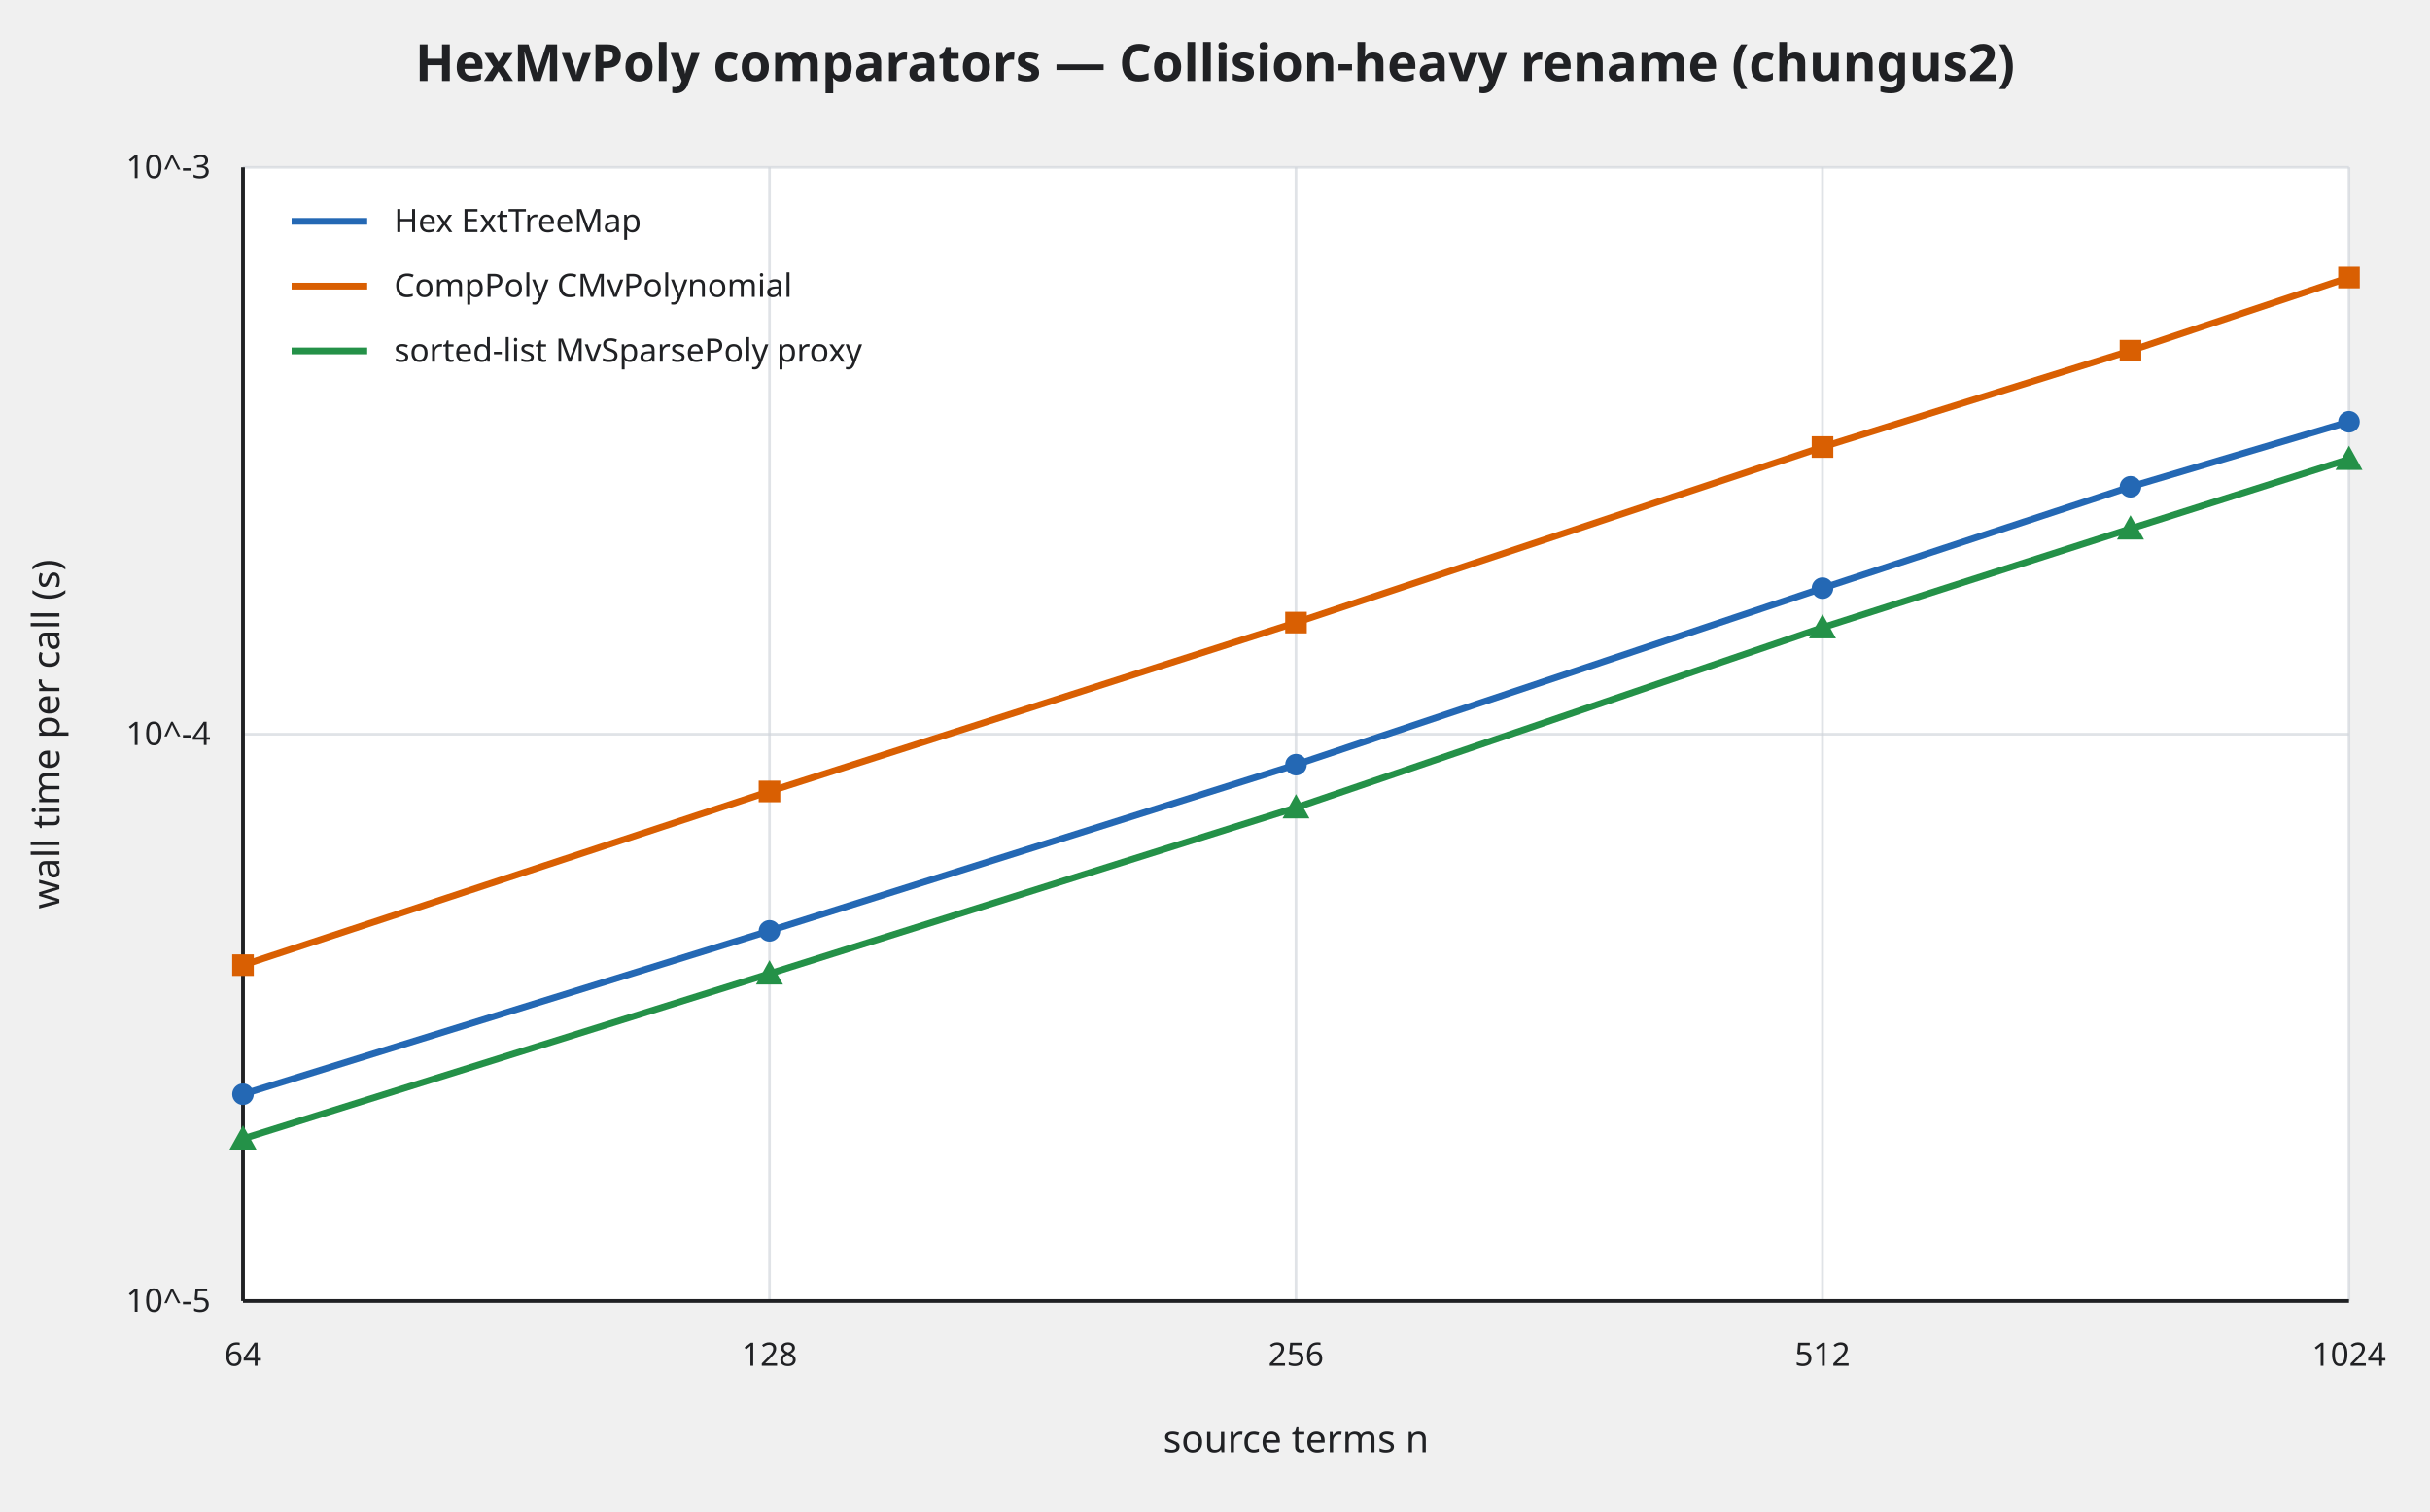
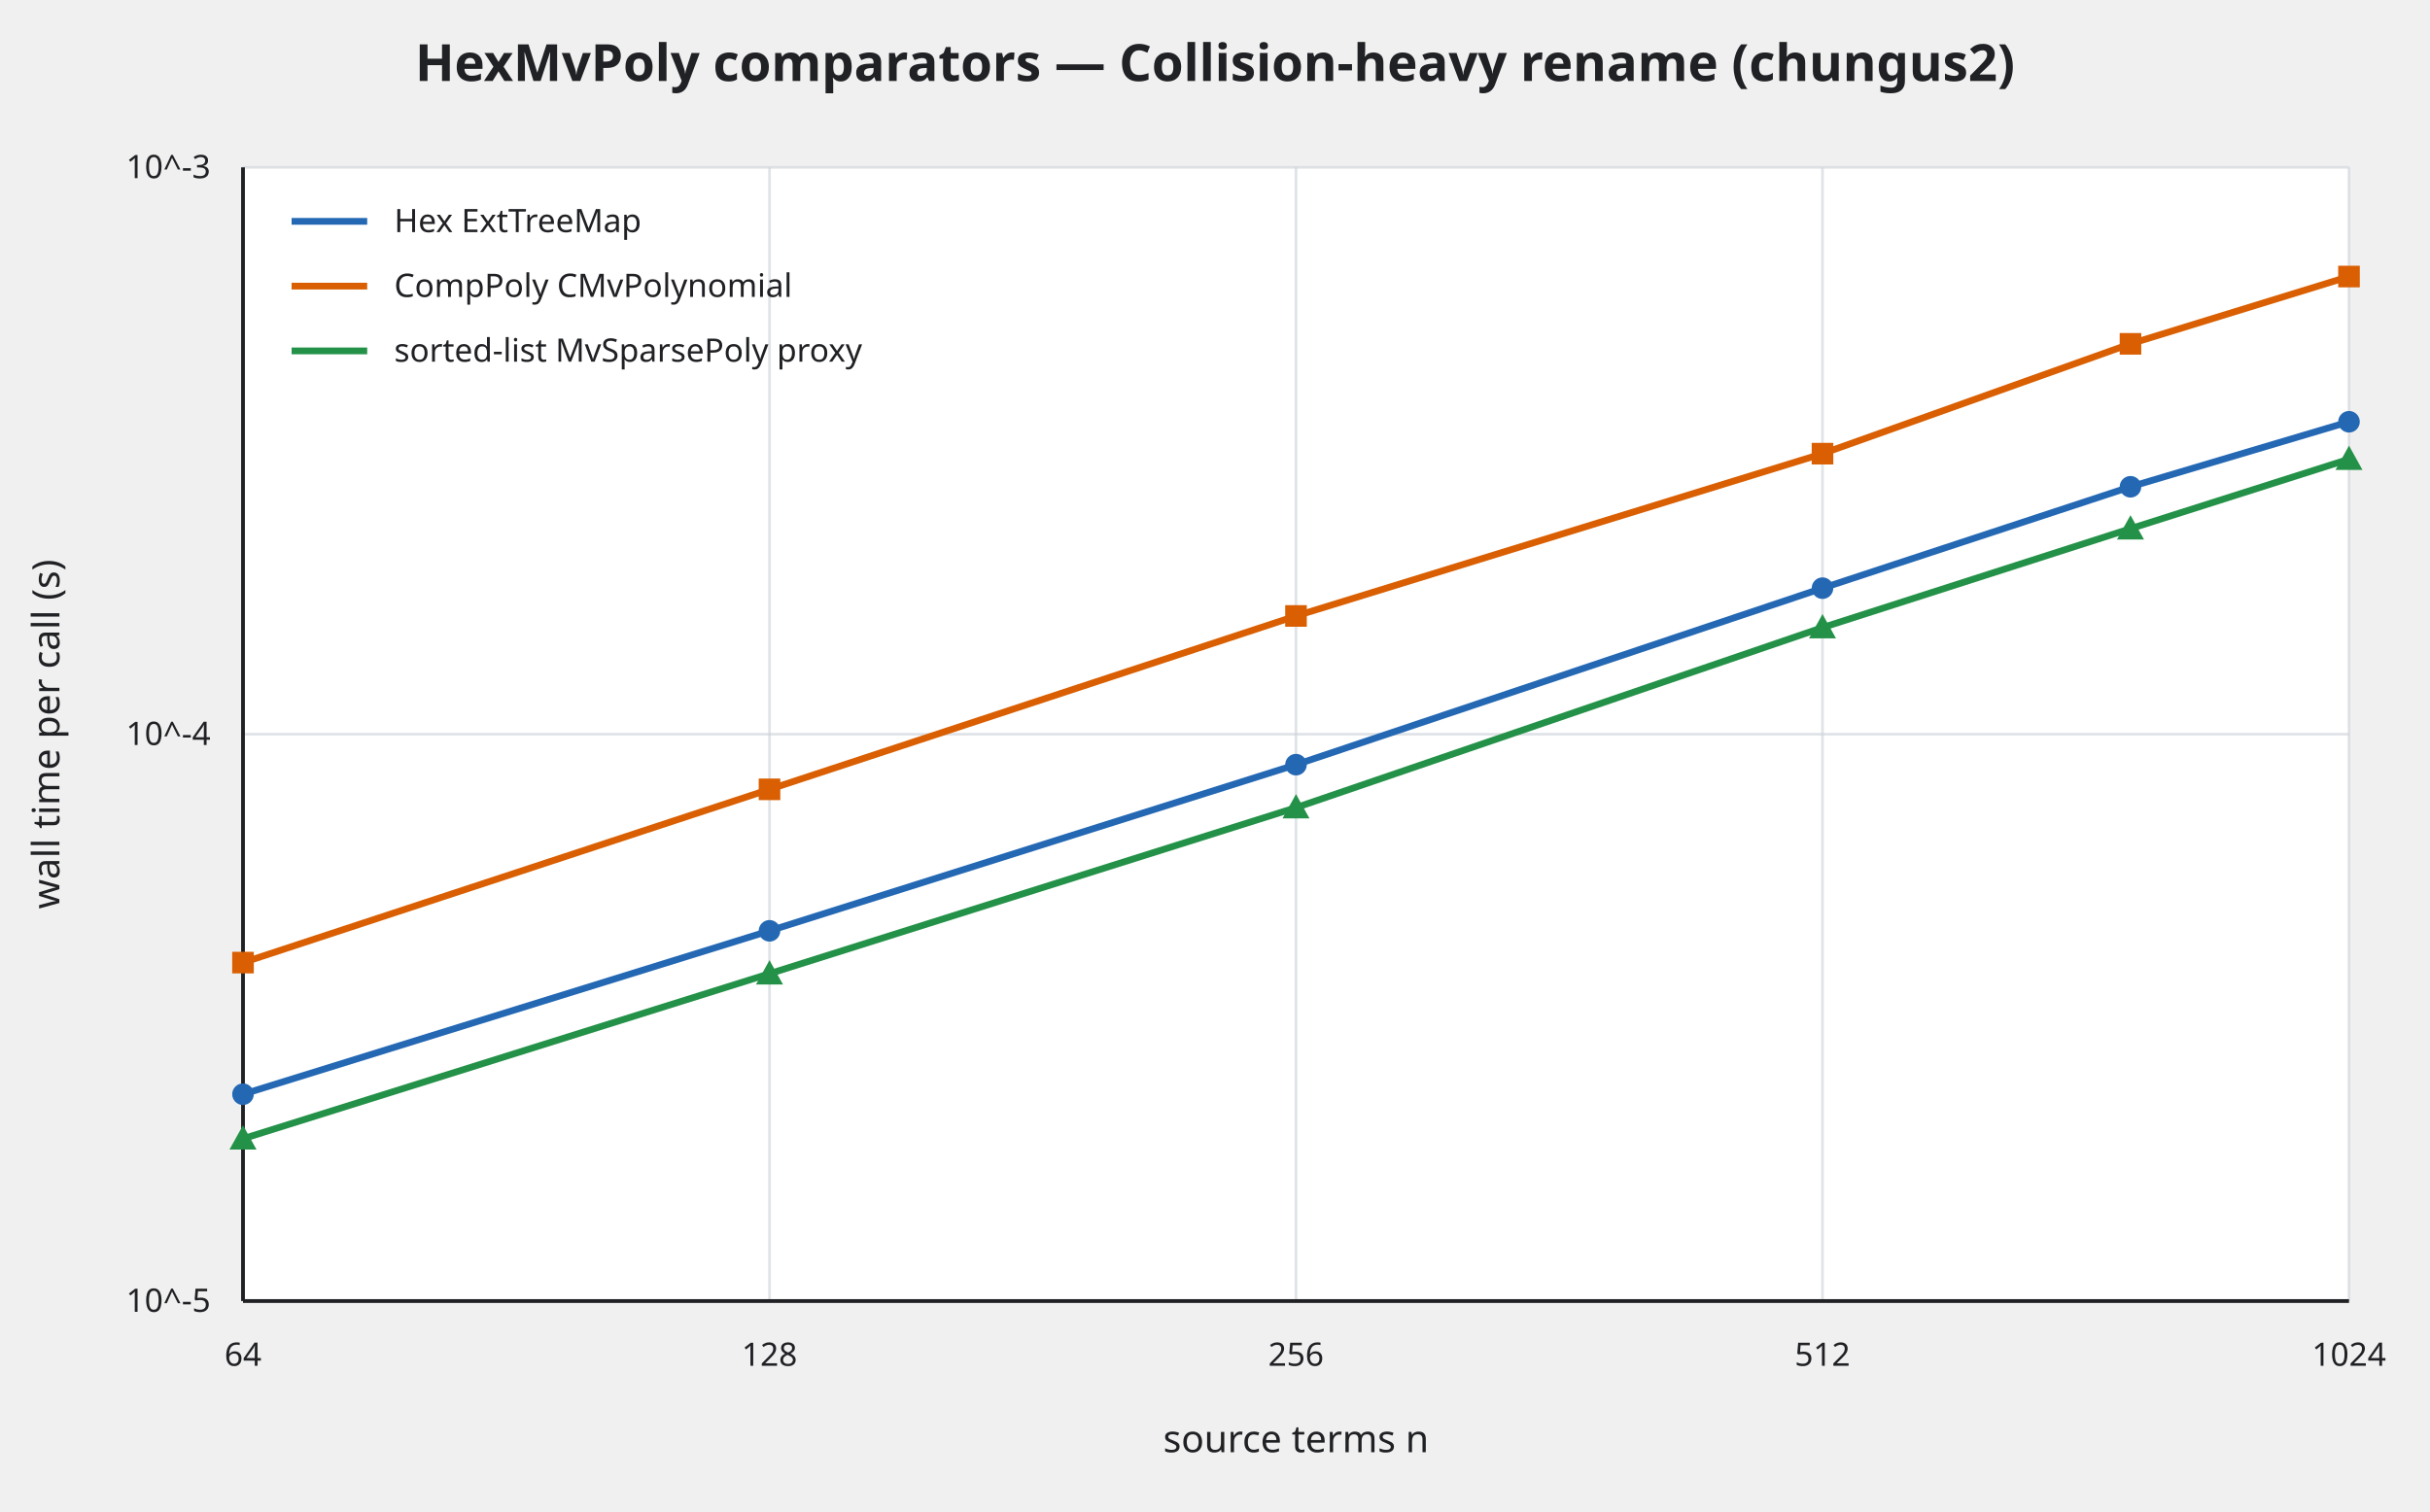
<svg xmlns="http://www.w3.org/2000/svg" width="900" height="560" viewBox="0 0 900 560">
  <style>
text { font-family: sans-serif; fill: #202124; }
.grid { stroke: #cfd4da; stroke-width: 1; opacity: 0.65; }
.axis { stroke: #202124; stroke-width: 1.4; }
.series { fill: none; stroke-width: 2.5; }
</style>
  <text x="450.0" y="30" text-anchor="middle" font-size="19" font-weight="600">HexMvPoly comparators — Collision-heavy rename (chungus2)</text>
  <rect x="90" y="62" width="780" height="420" fill="#ffffff" />
  <line class="grid" x1="90.00" y1="62" x2="90.00" y2="482" />
  <text x="90.00" y="506" text-anchor="middle" font-size="12">64</text>
  <line class="grid" x1="285.00" y1="62" x2="285.00" y2="482" />
  <text x="285.00" y="506" text-anchor="middle" font-size="12">128</text>
  <line class="grid" x1="480.00" y1="62" x2="480.00" y2="482" />
  <text x="480.00" y="506" text-anchor="middle" font-size="12">256</text>
  <line class="grid" x1="675.00" y1="62" x2="675.00" y2="482" />
  <text x="675.00" y="506" text-anchor="middle" font-size="12">512</text>
  <line class="grid" x1="870.00" y1="62" x2="870.00" y2="482" />
  <text x="870.00" y="506" text-anchor="middle" font-size="12">1024</text>
  <line class="grid" x1="90" y1="482.00" x2="870" y2="482.00" />
  <text x="78" y="486.00" text-anchor="end" font-size="12">10^-5</text>
  <line class="grid" x1="90" y1="272.00" x2="870" y2="272.00" />
  <text x="78" y="276.00" text-anchor="end" font-size="12">10^-4</text>
  <line class="grid" x1="90" y1="62.00" x2="870" y2="62.00" />
  <text x="78" y="66.00" text-anchor="end" font-size="12">10^-3</text>
  <line class="axis" x1="90" y1="482" x2="870" y2="482" />
  <line class="axis" x1="90" y1="62" x2="90" y2="482" />
  <text x="480.0" y="538" text-anchor="middle" font-size="14">source terms n</text>
  <text x="22" y="272.0" text-anchor="middle" font-size="14" transform="rotate(-90 22 272.0)">wall time per call (s)</text>
  <polyline class="series" stroke="#2468b4" points="90.00,405.38 285.00,344.85 480.00,283.29 675.00,217.90 789.07,180.34 870.00,156.25" />
  <circle cx="90.00" cy="405.38" r="4" fill="#2468b4" />
  <circle cx="285.00" cy="344.85" r="4" fill="#2468b4" />
  <circle cx="480.00" cy="283.29" r="4" fill="#2468b4" />
  <circle cx="675.00" cy="217.90" r="4" fill="#2468b4" />
  <circle cx="789.07" cy="180.34" r="4" fill="#2468b4" />
  <circle cx="870.00" cy="156.25" r="4" fill="#2468b4" />
  <line x1="108" y1="82" x2="136" y2="82" stroke="#2468b4" stroke-width="2.5" />
  <text x="146" y="86" font-size="12">Hex ExtTreeMap</text>
-   <polyline class="series" stroke="#d95f02" points="90.00,357.56 285.00,293.21 480.00,230.65 675.00,165.61 789.07,129.92 870.00,102.81" />
-   <rect x="86.00" y="353.56" width="8" height="8" fill="#d95f02" />
-   <rect x="281.00" y="289.21" width="8" height="8" fill="#d95f02" />
-   <rect x="476.00" y="226.65" width="8" height="8" fill="#d95f02" />
-   <rect x="671.00" y="161.61" width="8" height="8" fill="#d95f02" />
-   <rect x="785.07" y="125.92" width="8" height="8" fill="#d95f02" />
-   <rect x="866.00" y="98.81" width="8" height="8" fill="#d95f02" />
+   <polyline class="series" stroke="#d95f02" points="90.00,356.62 285.00,292.43 480.00,228.20 675.00,168.07 789.07,127.38 870.00,102.45" />
+   <rect x="86.00" y="352.62" width="8" height="8" fill="#d95f02" />
+   <rect x="281.00" y="288.43" width="8" height="8" fill="#d95f02" />
+   <rect x="476.00" y="224.20" width="8" height="8" fill="#d95f02" />
+   <rect x="671.00" y="164.07" width="8" height="8" fill="#d95f02" />
+   <rect x="785.07" y="123.38" width="8" height="8" fill="#d95f02" />
+   <rect x="866.00" y="98.45" width="8" height="8" fill="#d95f02" />
  <line x1="108" y1="106" x2="136" y2="106" stroke="#d95f02" stroke-width="2.5" />
  <text x="146" y="110" font-size="12">CompPoly CMvPolynomial</text>
  <polyline class="series" stroke="#249148" points="90.00,421.87 285.00,360.72 480.00,299.20 675.00,232.50 789.07,195.86 870.00,170.10" />
  <polygon points="90.00,416.87 85.00,425.87 95.00,425.87" fill="#249148" />
  <polygon points="285.00,355.72 280.00,364.72 290.00,364.72" fill="#249148" />
  <polygon points="480.00,294.20 475.00,303.20 485.00,303.20" fill="#249148" />
  <polygon points="675.00,227.50 670.00,236.50 680.00,236.50" fill="#249148" />
  <polygon points="789.07,190.86 784.07,199.86 794.07,199.86" fill="#249148" />
  <polygon points="870.00,165.10 865.00,174.10 875.00,174.10" fill="#249148" />
  <line x1="108" y1="130" x2="136" y2="130" stroke="#249148" stroke-width="2.5" />
  <text x="146" y="134" font-size="12">sorted-list MvSparsePoly proxy</text>
</svg>
